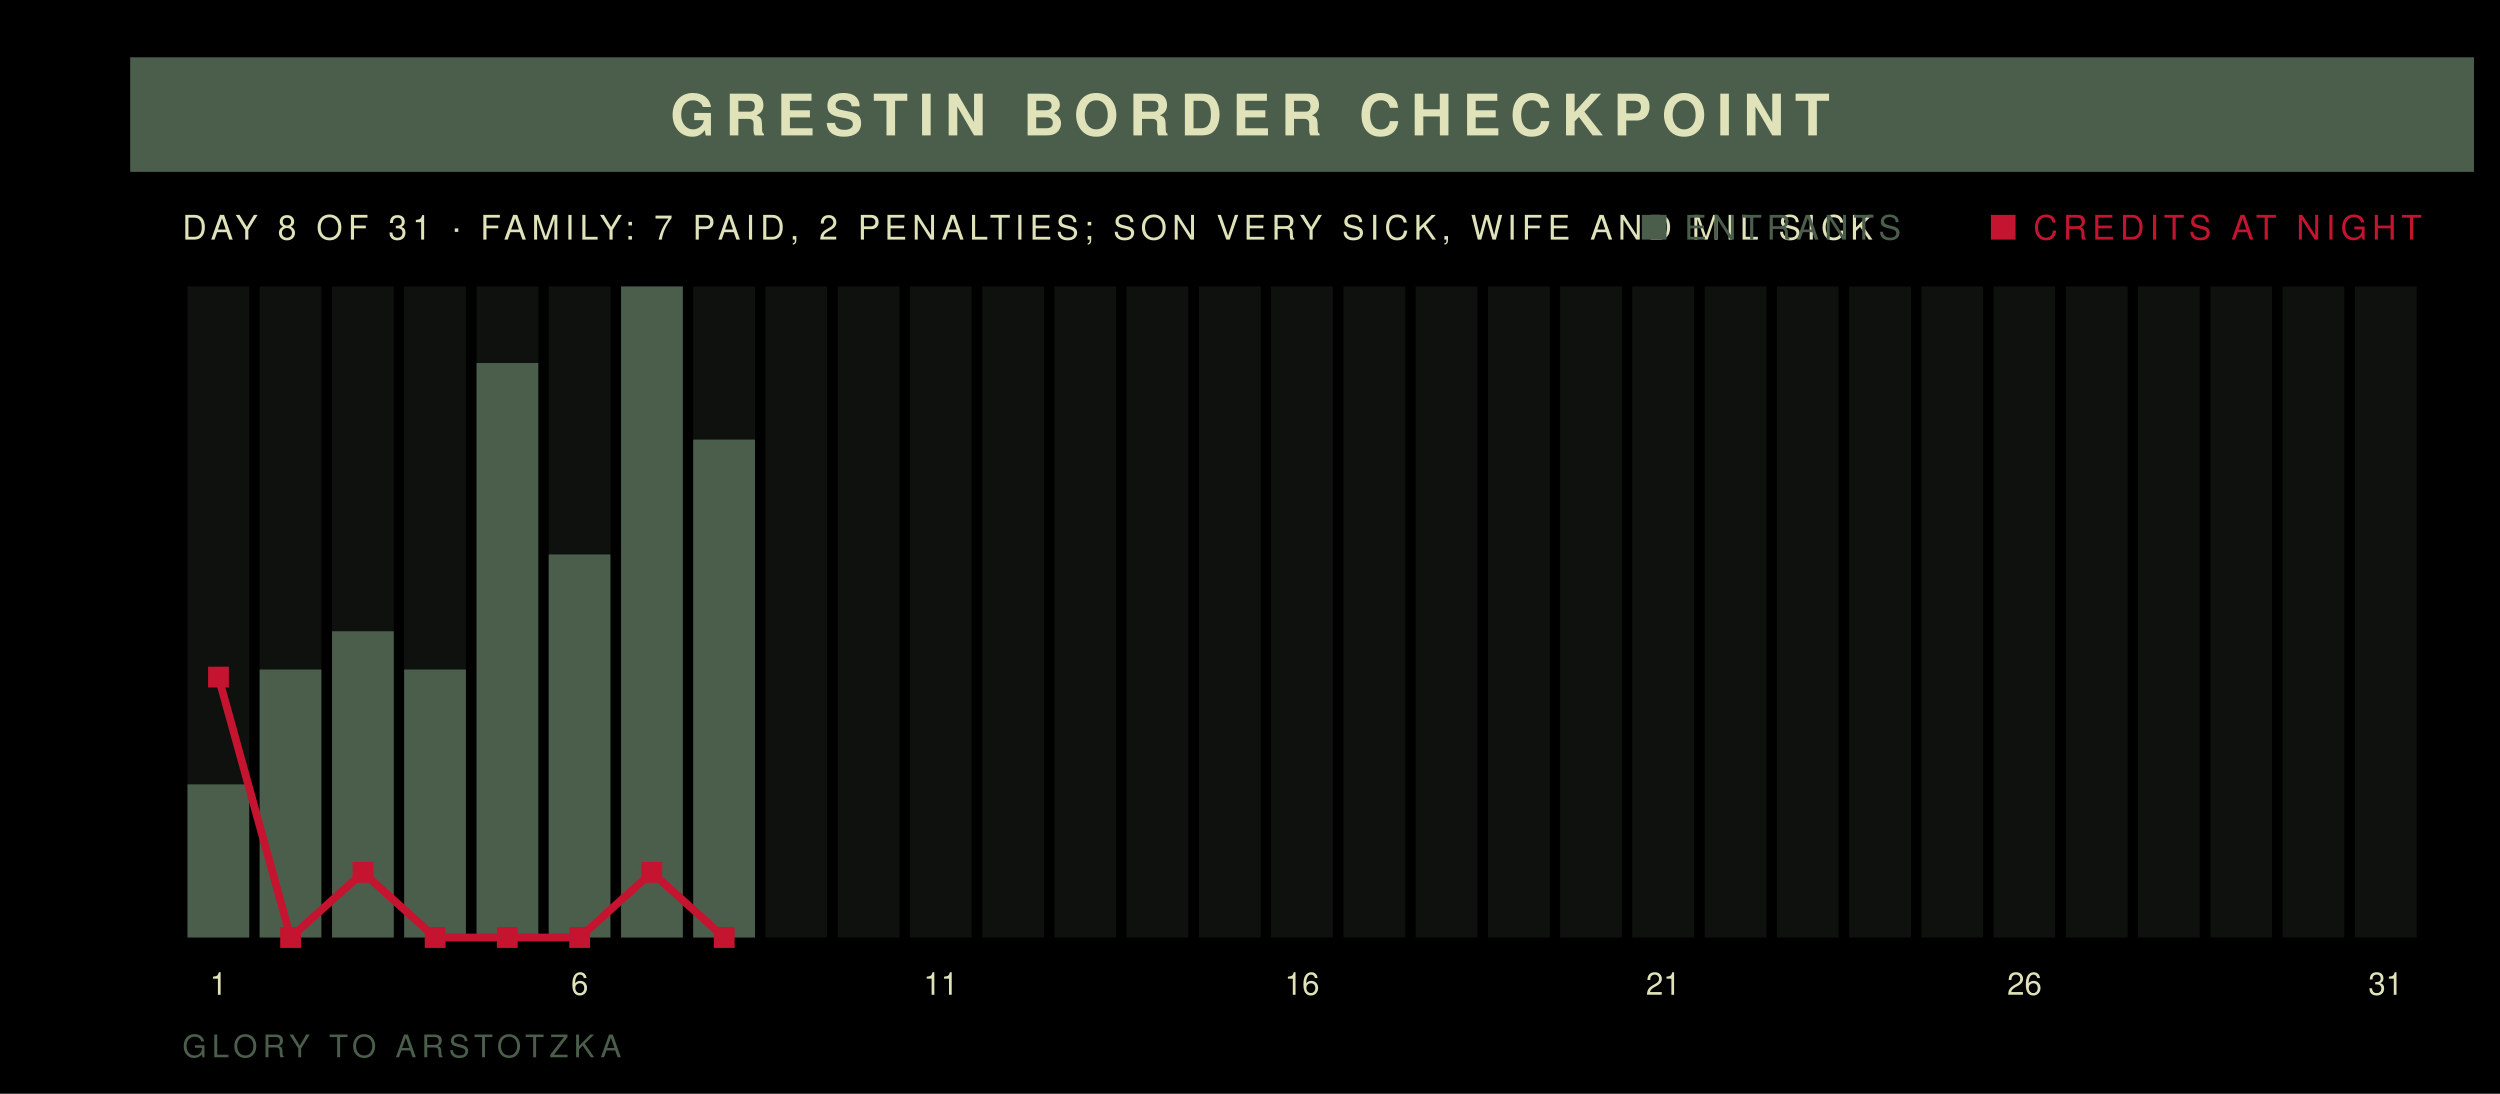
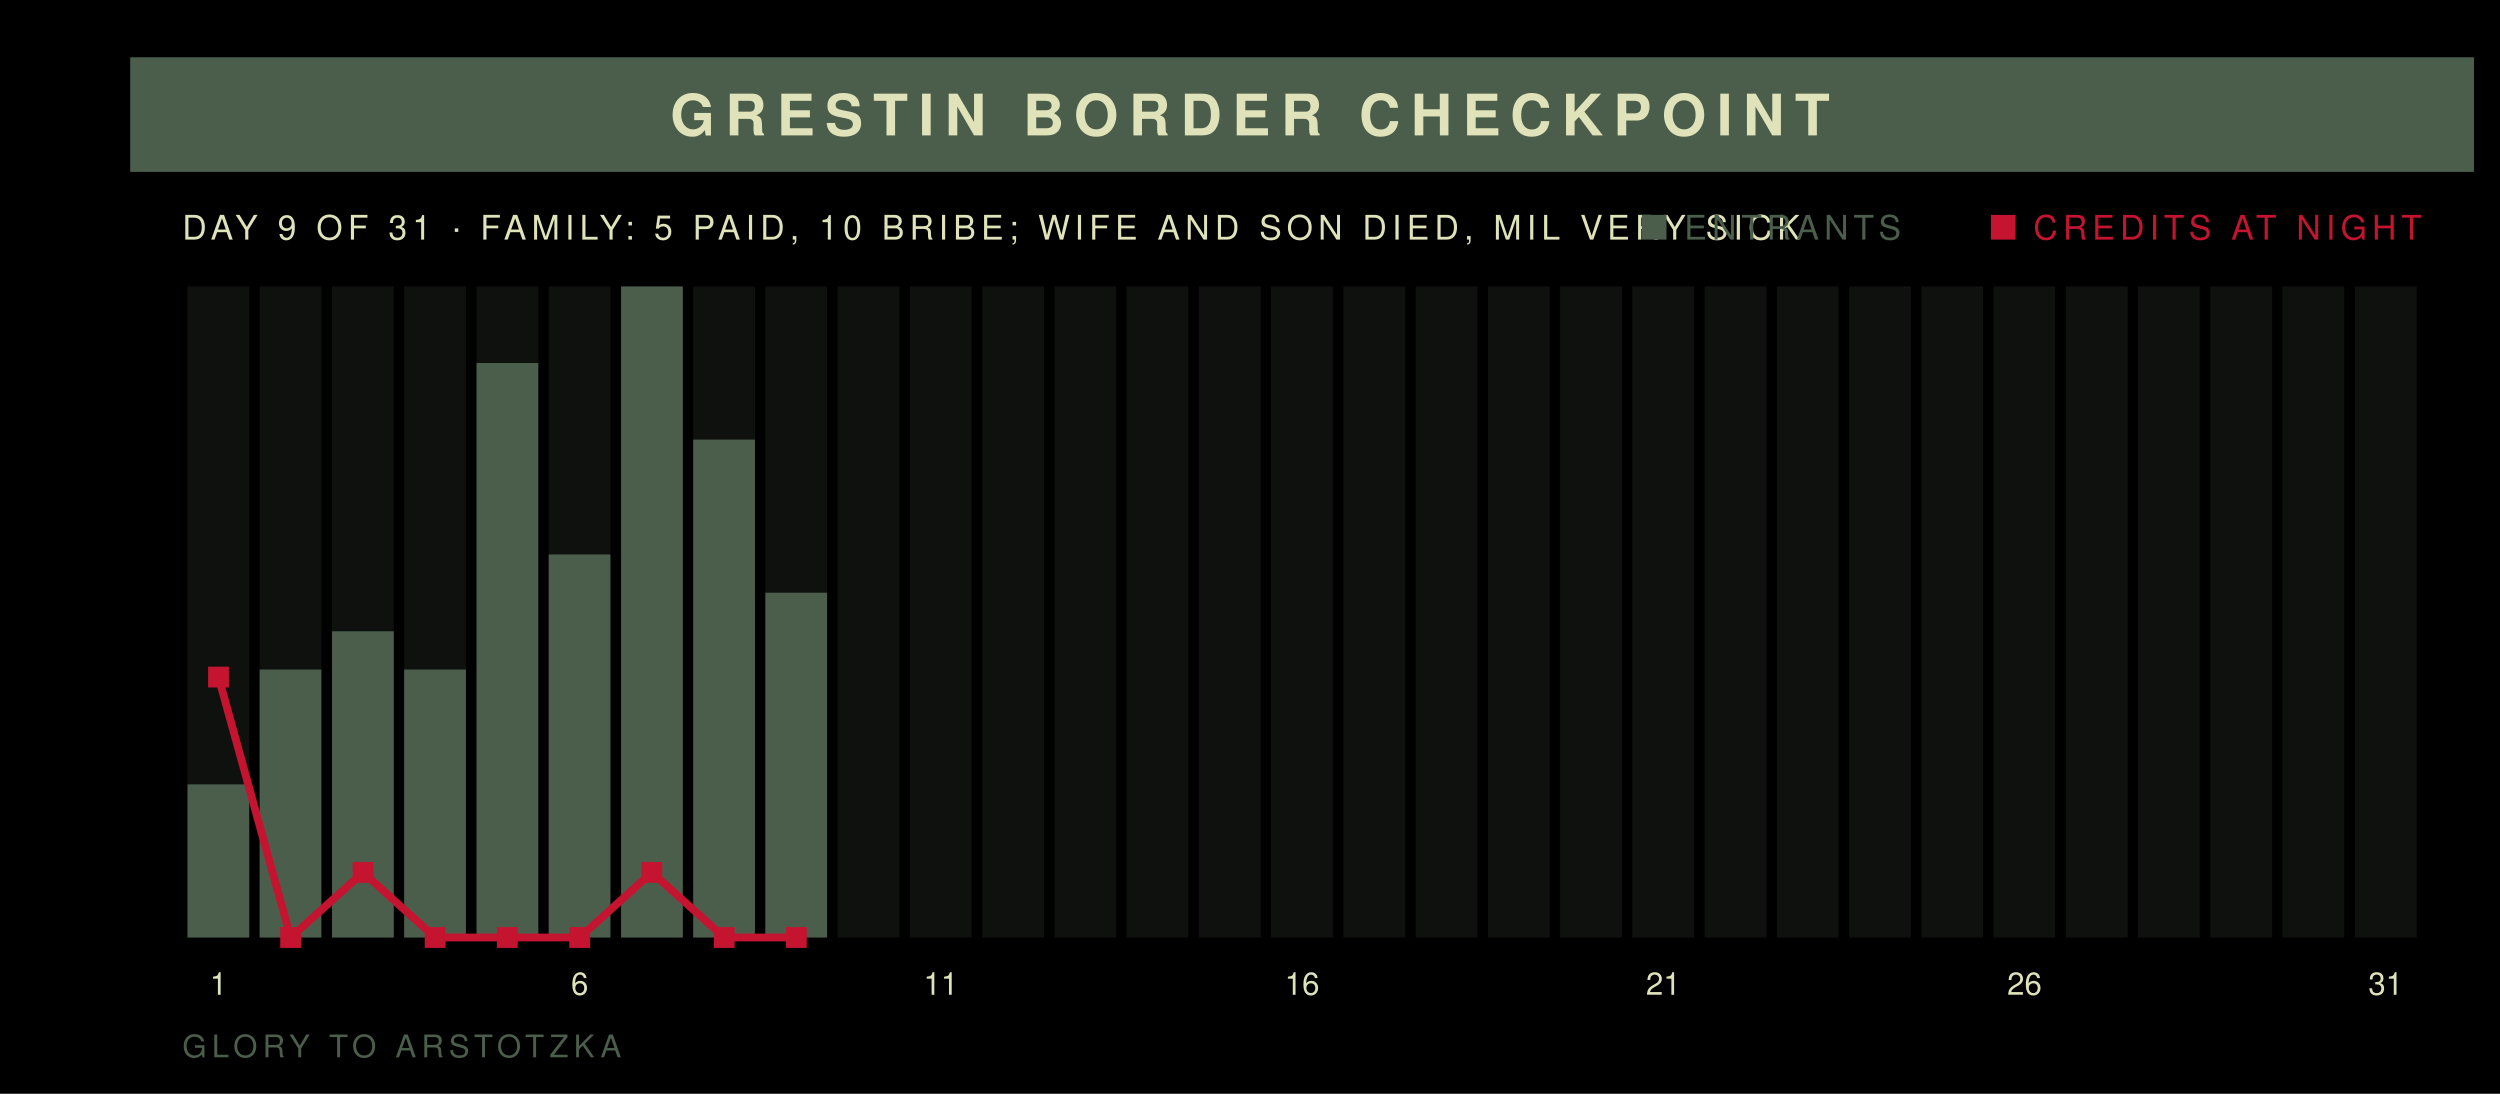
<svg xmlns="http://www.w3.org/2000/svg" width="960" height="420" viewBox="0 0 960 420" font-family="-apple-system, Helvetica, sans-serif">
  <rect width="960" height="420" fill="#000000" />
  <rect x="50" y="22" width="900" height="44" fill="#4b5e4c" />
  <text x="480.0" y="52" fill="#e0e3b9" font-size="22" font-weight="800" text-anchor="middle" letter-spacing="4">GRESTIN BORDER CHECKPOINT</text>
-   <text x="70" y="92" fill="#e0e3b9" font-size="13" letter-spacing="2">DAY 8 OF 31  ·  FAMILY: 7 PAID, 2 PENALTIES; SON VERY SICK, WIFE AND MIL SICK</text>
+   <text x="70" y="92" fill="#e0e3b9" font-size="13" letter-spacing="2">DAY 9 OF 31  ·  FAMILY: 5 PAID, 10 BRIBE; WIFE AND SON DIED, MIL VERY SICK</text>
  <text x="930" y="92" fill="#c41430" font-size="13" text-anchor="end" letter-spacing="2">■ CREDITS AT NIGHT</text>
  <text x="730" y="92" fill="#4b5e4c" font-size="13" text-anchor="end" letter-spacing="2">■ ENTRANTS</text>
  <rect x="72.0" y="110" width="23.7" height="250" fill="#293229" opacity="0.35" />
  <text x="83.9" y="382" fill="#e0e3b9" font-size="12" text-anchor="middle">1</text>
  <rect x="99.7" y="110" width="23.7" height="250" fill="#293229" opacity="0.35" />
  <rect x="127.5" y="110" width="23.7" height="250" fill="#293229" opacity="0.35" />
  <rect x="155.2" y="110" width="23.7" height="250" fill="#293229" opacity="0.35" />
  <rect x="183.0" y="110" width="23.7" height="250" fill="#293229" opacity="0.35" />
  <rect x="210.7" y="110" width="23.7" height="250" fill="#293229" opacity="0.35" />
  <text x="222.6" y="382" fill="#e0e3b9" font-size="12" text-anchor="middle">6</text>
  <rect x="238.5" y="110" width="23.7" height="250" fill="#293229" opacity="0.35" />
  <rect x="266.2" y="110" width="23.7" height="250" fill="#293229" opacity="0.35" />
  <rect x="293.9" y="110" width="23.7" height="250" fill="#293229" opacity="0.35" />
  <rect x="321.7" y="110" width="23.7" height="250" fill="#293229" opacity="0.35" />
  <rect x="349.4" y="110" width="23.7" height="250" fill="#293229" opacity="0.35" />
  <text x="361.3" y="382" fill="#e0e3b9" font-size="12" text-anchor="middle">11</text>
  <rect x="377.2" y="110" width="23.7" height="250" fill="#293229" opacity="0.35" />
  <rect x="404.9" y="110" width="23.7" height="250" fill="#293229" opacity="0.35" />
  <rect x="432.6" y="110" width="23.7" height="250" fill="#293229" opacity="0.35" />
  <rect x="460.4" y="110" width="23.7" height="250" fill="#293229" opacity="0.35" />
  <rect x="488.1" y="110" width="23.7" height="250" fill="#293229" opacity="0.35" />
  <text x="500.0" y="382" fill="#e0e3b9" font-size="12" text-anchor="middle">16</text>
  <rect x="515.9" y="110" width="23.7" height="250" fill="#293229" opacity="0.35" />
  <rect x="543.6" y="110" width="23.7" height="250" fill="#293229" opacity="0.35" />
  <rect x="571.4" y="110" width="23.7" height="250" fill="#293229" opacity="0.35" />
  <rect x="599.1" y="110" width="23.7" height="250" fill="#293229" opacity="0.35" />
  <rect x="626.8" y="110" width="23.7" height="250" fill="#293229" opacity="0.35" />
  <text x="638.7" y="382" fill="#e0e3b9" font-size="12" text-anchor="middle">21</text>
  <rect x="654.6" y="110" width="23.7" height="250" fill="#293229" opacity="0.35" />
  <rect x="682.3" y="110" width="23.7" height="250" fill="#293229" opacity="0.35" />
  <rect x="710.1" y="110" width="23.7" height="250" fill="#293229" opacity="0.35" />
  <rect x="737.8" y="110" width="23.7" height="250" fill="#293229" opacity="0.35" />
  <rect x="765.5" y="110" width="23.7" height="250" fill="#293229" opacity="0.35" />
  <text x="777.4" y="382" fill="#e0e3b9" font-size="12" text-anchor="middle">26</text>
  <rect x="793.3" y="110" width="23.7" height="250" fill="#293229" opacity="0.35" />
  <rect x="821.0" y="110" width="23.7" height="250" fill="#293229" opacity="0.35" />
  <rect x="848.8" y="110" width="23.7" height="250" fill="#293229" opacity="0.35" />
  <rect x="876.5" y="110" width="23.7" height="250" fill="#293229" opacity="0.35" />
  <rect x="904.3" y="110" width="23.7" height="250" fill="#293229" opacity="0.35" />
  <text x="916.1" y="382" fill="#e0e3b9" font-size="12" text-anchor="middle">31</text>
  <rect x="72.0" y="301.2" width="23.7" height="58.8" fill="#4b5e4c" />
  <rect x="99.7" y="257.1" width="23.7" height="102.9" fill="#4b5e4c" />
  <rect x="127.5" y="242.4" width="23.7" height="117.6" fill="#4b5e4c" />
  <rect x="155.2" y="257.1" width="23.7" height="102.9" fill="#4b5e4c" />
  <rect x="183.0" y="139.4" width="23.7" height="220.6" fill="#4b5e4c" />
  <rect x="210.7" y="212.9" width="23.7" height="147.1" fill="#4b5e4c" />
  <rect x="238.5" y="110.0" width="23.7" height="250.0" fill="#4b5e4c" />
  <rect x="266.2" y="168.8" width="23.7" height="191.2" fill="#4b5e4c" />
-   <polyline points="83.9,260.0 111.6,360.0 139.4,335.0 167.1,360.0 194.8,360.0 222.6,360.0 250.3,335.0 278.1,360.0" fill="none" stroke="#c41430" stroke-width="3" />
+   <rect x="293.9" y="227.6" width="23.7" height="132.4" fill="#4b5e4c" />
+   <polyline points="83.9,260.0 111.6,360.0 139.4,335.0 167.1,360.0 194.8,360.0 222.6,360.0 250.3,335.0 278.1,360.0 305.8,360.0" fill="none" stroke="#c41430" stroke-width="3" />
  <rect x="79.9" y="256.0" width="8" height="8" fill="#c41430" />
  <rect x="107.6" y="356.0" width="8" height="8" fill="#c41430" />
  <rect x="135.4" y="331.0" width="8" height="8" fill="#c41430" />
  <rect x="163.1" y="356.0" width="8" height="8" fill="#c41430" />
  <rect x="190.8" y="356.0" width="8" height="8" fill="#c41430" />
  <rect x="218.6" y="356.0" width="8" height="8" fill="#c41430" />
  <rect x="246.3" y="331.0" width="8" height="8" fill="#c41430" />
  <rect x="274.1" y="356.0" width="8" height="8" fill="#c41430" />
+   <rect x="301.8" y="356.0" width="8" height="8" fill="#c41430" />
  <text x="70" y="406" fill="#4b5e4c" font-size="12" letter-spacing="2">GLORY TO ARSTOTZKA</text>
</svg>
